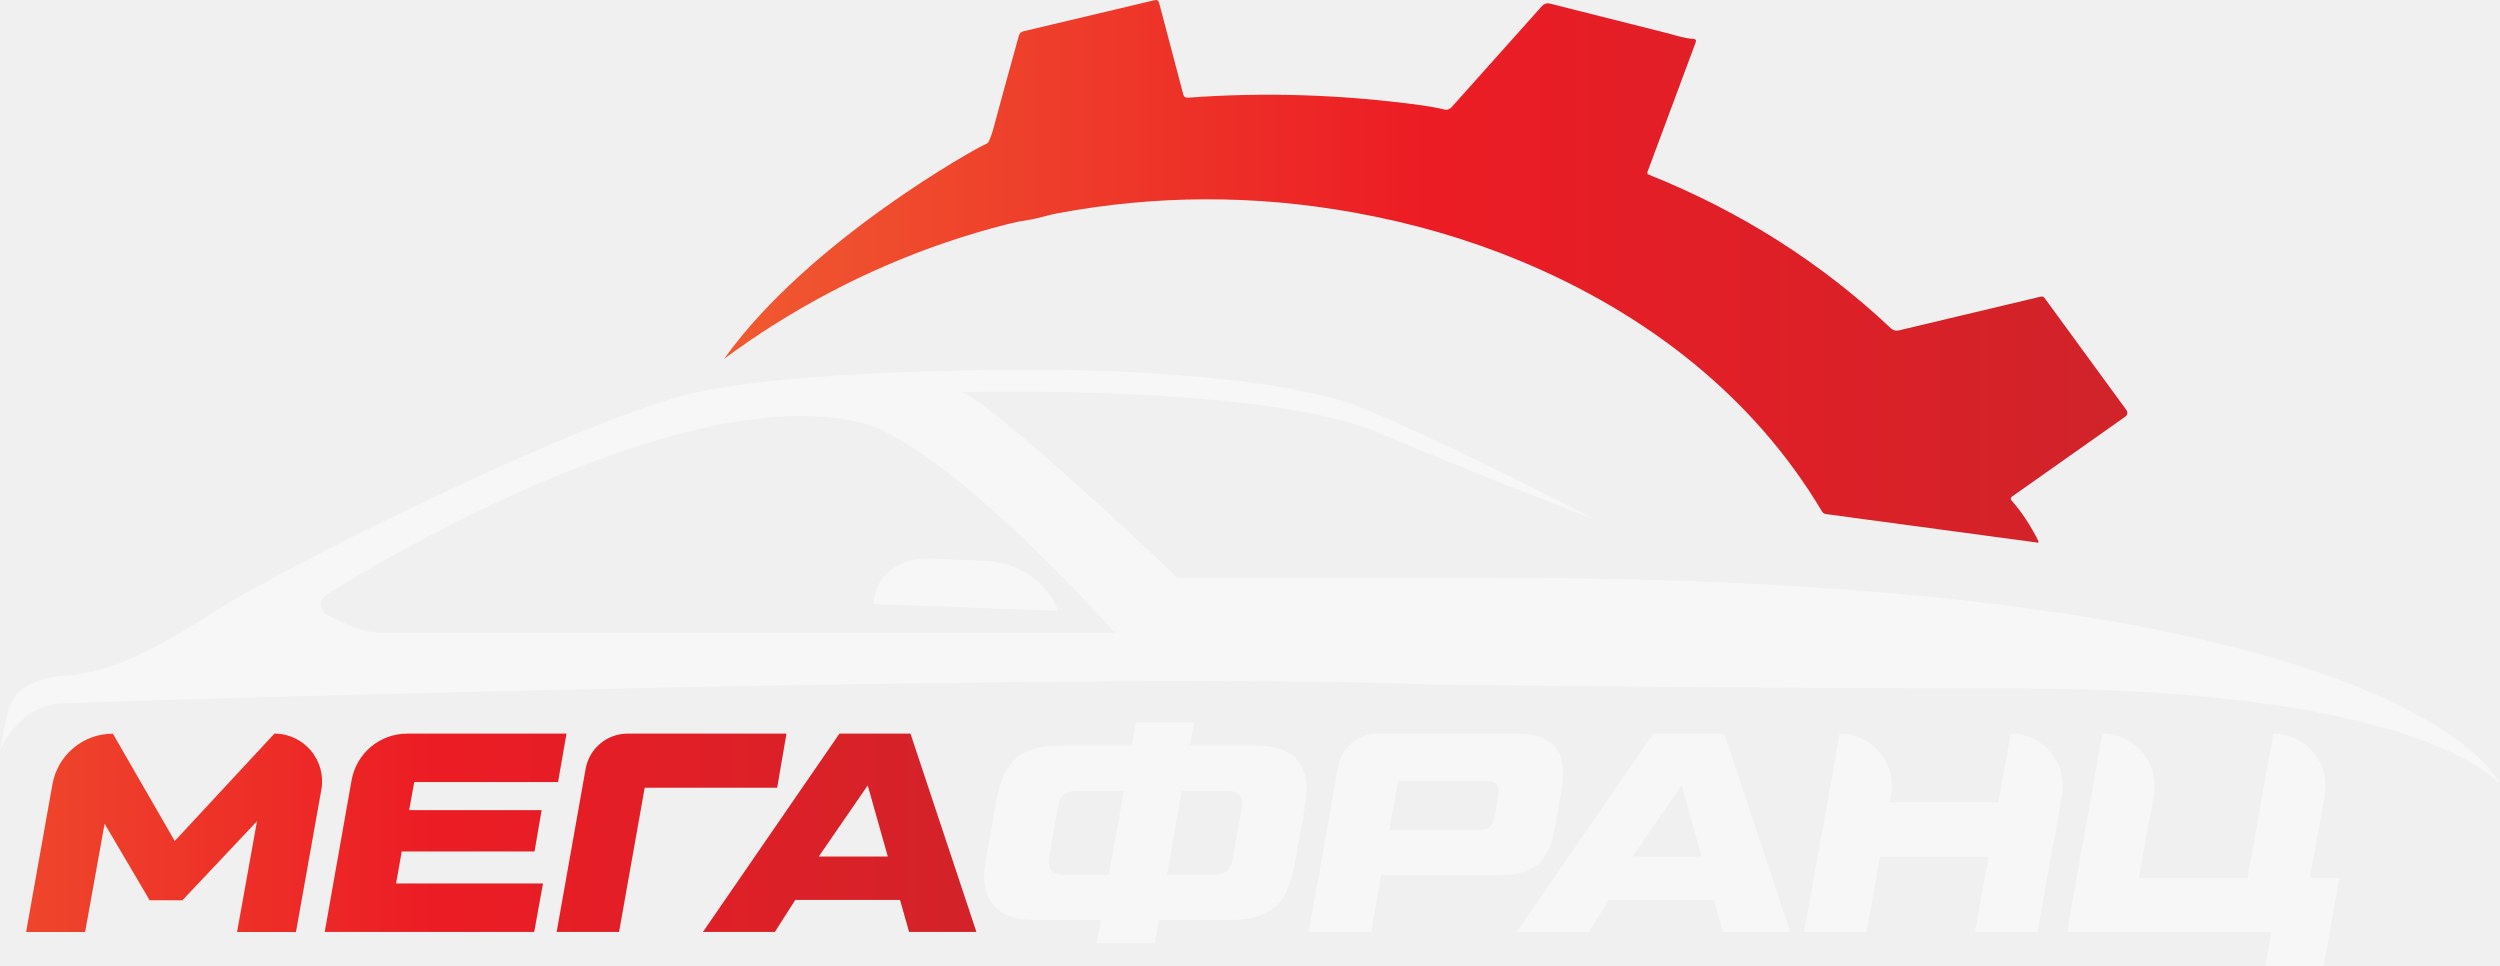
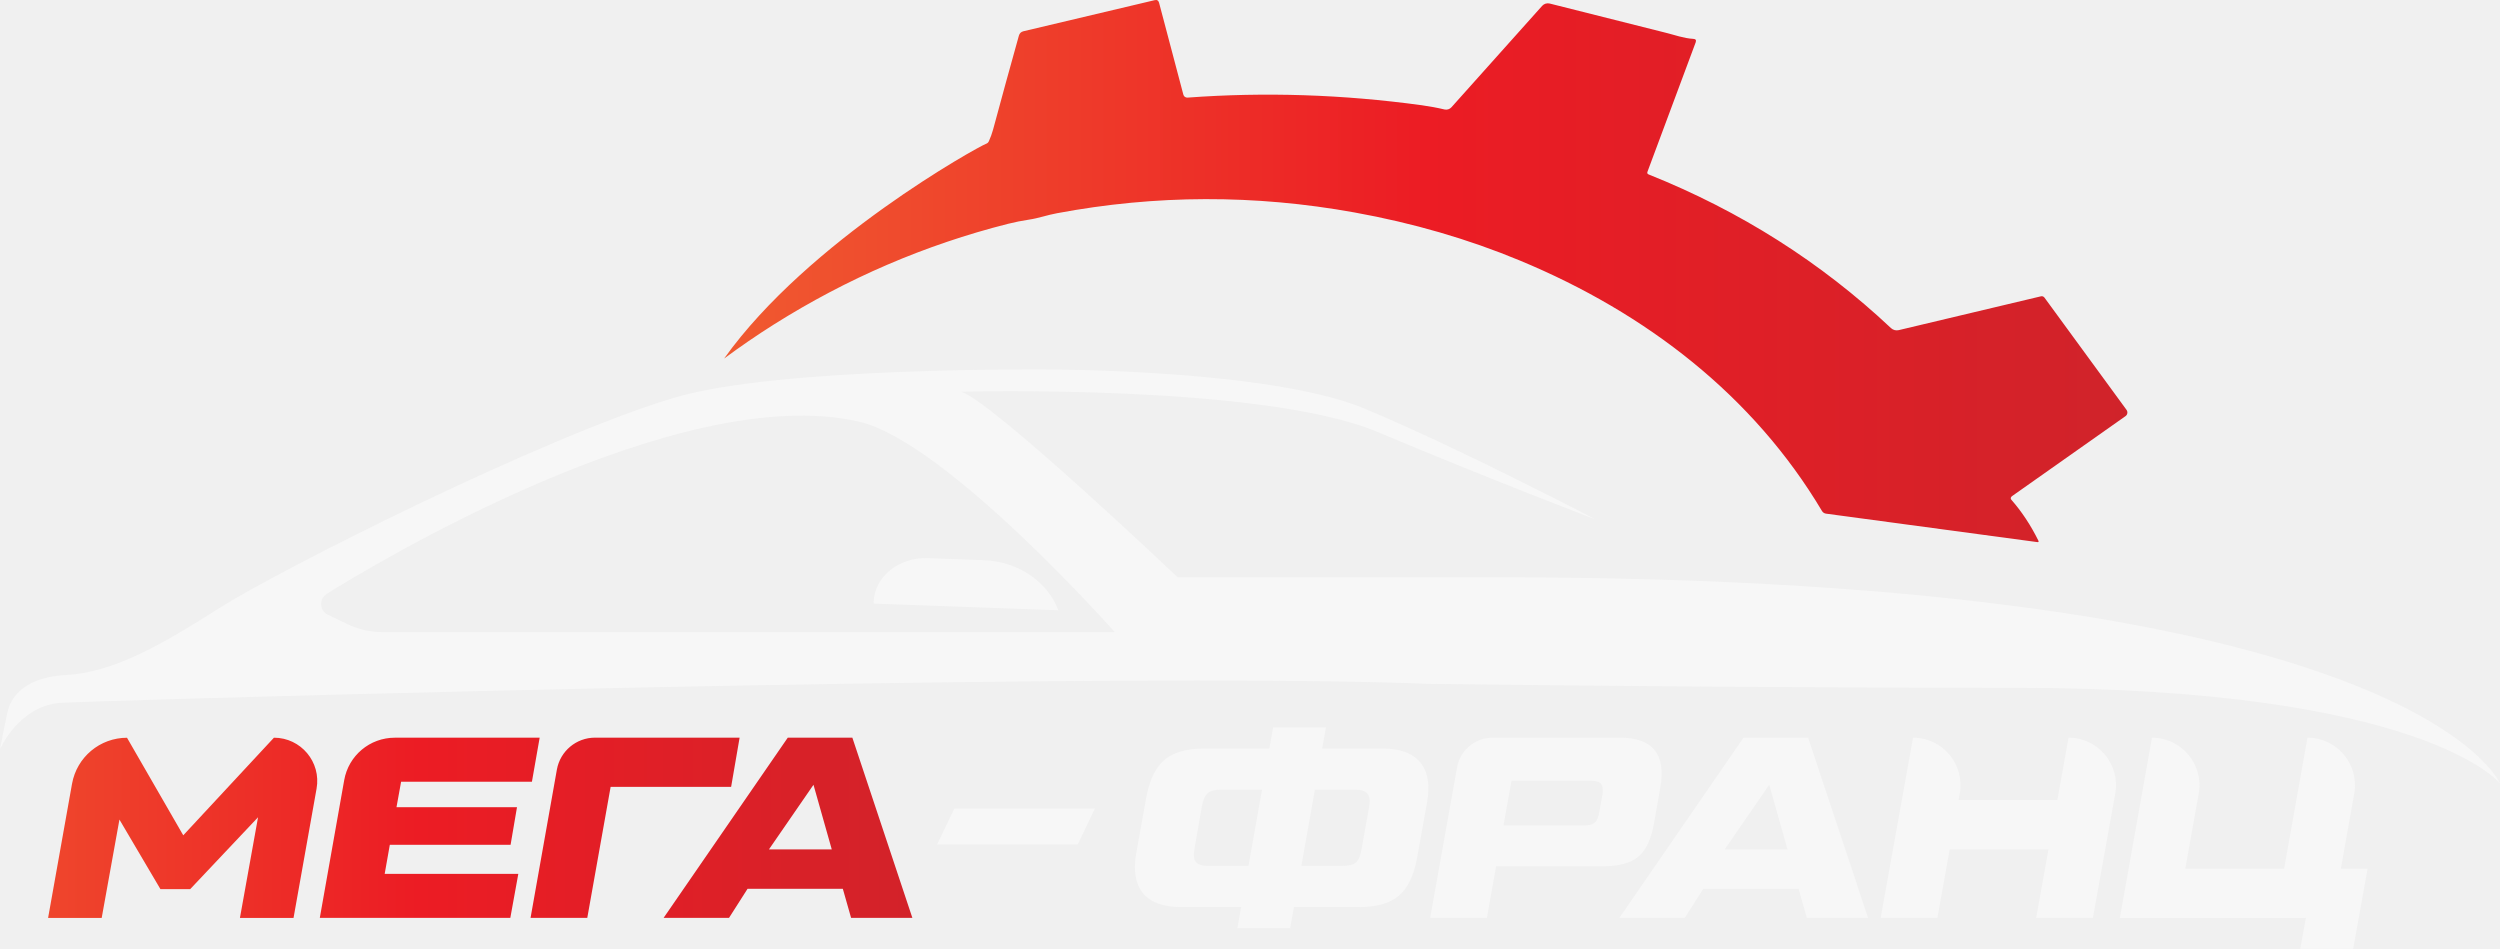
- <svg xmlns="http://www.w3.org/2000/svg" width="220" height="85" viewBox="0 0 220 85" fill="none">
-   <g id="logo_mega_france 2" clip-path="url(#clip0_21_45)">
-     <g id="Ð¡Ð»Ð¾Ð¹ 1">
-       <path id="Vector" d="M0 66.004C0 66.004 1.645 62.1 5.444 61.895C8.185 61.745 68.105 59.94 105.351 59.935H105.36C113.549 59.935 120.634 60.024 125.78 60.234C139.431 60.402 158.294 60.579 177.25 60.579C213.354 60.579 220 68.999 220 68.999C220 68.999 212.44 50.843 131.573 50.843H103.631C103.631 50.843 87.332 35.346 84.582 34.502C84.582 34.502 111.116 33.779 121.244 38.052C131.373 42.325 140.401 45.745 140.401 45.745C140.401 45.745 128.278 39.4 120.037 35.971C111.797 32.547 92.519 32.547 92.519 32.547C92.519 32.547 68.585 32.277 59.389 35.015C47.746 38.477 24.405 50.307 19.338 53.535C14.272 56.763 10.021 59.231 5.798 59.455C1.575 59.679 0.909 61.983 0.764 62.352C0.615 62.716 0 66.009 0 66.009L0 66.004ZM28.744 52.313C32.356 50.036 59.623 33.452 75.591 37.138C83.253 38.906 98.103 55.676 98.103 55.676H33.661C32.599 55.676 31.545 55.438 30.585 54.977L28.86 54.151C28.115 53.796 28.049 52.756 28.744 52.318V52.313Z" fill="#F7F7F7" />
-       <path id="Vector_2" d="M93.125 53.75C92.23 51.291 89.662 49.449 86.535 49.337L81.659 49.159C79.1 49.066 76.961 50.792 76.882 53.013V53.162L93.125 53.75Z" fill="#F7F7F7" />
-       <g id="Group">
-         <path id="Vector_3" d="M24.148 64.558C26.758 64.558 28.735 66.919 28.278 69.494L26.045 82.015H20.862L22.615 72.265L16.052 79.225H13.172L9.205 72.489L7.49 82.015H2.298L4.614 69.018C5.076 66.438 7.313 64.563 9.932 64.563L15.376 74.01L24.144 64.563L24.148 64.558ZM49.107 68.822H36.453L36.006 71.29H47.663L47.038 74.928H35.353L34.854 77.746H47.784L47.01 82.01H28.576L30.939 68.663C31.359 66.289 33.423 64.558 35.833 64.558H49.853L49.107 68.822ZM69.21 64.558L68.39 69.321H56.733L54.477 82.01H48.986L51.536 67.656C51.853 65.865 53.41 64.558 55.227 64.558H69.215H69.21ZM80 82.01L79.203 79.192H69.984L68.189 82.01H61.86L73.871 64.558H80.121L85.924 82.01H79.995H80ZM72.049 75.376H78.126L76.36 69.116L72.049 75.376Z" fill="url(#paint0_linear_21_45)" />
-         <path id="Vector_4" d="M110.52 65.603C112.23 65.603 113.461 66.051 114.206 66.951C114.952 67.847 115.171 69.163 114.854 70.889L113.908 76.174C113.591 77.905 113.004 79.132 112.142 79.864C111.279 80.596 109.988 80.96 108.282 80.96H101.99L101.627 83.004H96.518L96.882 80.96H91.079C89.368 80.96 88.138 80.513 87.392 79.612C86.646 78.712 86.427 77.401 86.744 75.675L87.691 70.389C88.007 68.659 88.595 67.432 89.457 66.7C90.319 65.967 91.606 65.603 93.316 65.603H99.609L99.972 63.56H105.08L104.717 65.603H110.52ZM93.722 76.972H97.581L98.895 69.592H94.892C94.309 69.592 93.889 69.704 93.633 69.928C93.377 70.152 93.19 70.562 93.074 71.164L92.351 75.325C92.235 75.922 92.286 76.347 92.501 76.599C92.715 76.846 93.125 76.972 93.722 76.972ZM109.261 71.239C109.359 70.641 109.303 70.217 109.089 69.965C108.874 69.713 108.474 69.592 107.891 69.592H104.004L102.689 76.972H106.693C107.29 76.972 107.718 76.86 107.975 76.636C108.231 76.412 108.413 76.001 108.511 75.4L109.257 71.239H109.261Z" fill="#F7F7F7" />
-         <path id="Vector_5" d="M115.167 82.01L117.767 67.437C118.066 65.771 119.515 64.554 121.207 64.554H133.507C136.681 64.554 137.991 66.149 137.441 69.34L136.845 72.731C136.579 74.327 136.071 75.442 135.325 76.072C134.579 76.701 133.405 77.018 131.811 77.018H121.547L120.653 82.005H115.162L115.167 82.01ZM122.261 73.058H130.04C130.538 73.058 130.893 72.965 131.098 72.783C131.307 72.601 131.452 72.251 131.536 71.733L131.834 70.086C131.918 69.573 131.871 69.214 131.699 69.013C131.526 68.813 131.182 68.715 130.664 68.715H123.044L122.265 73.053L122.261 73.058Z" fill="#F7F7F7" />
-         <path id="Vector_6" d="M151.615 82.01L150.818 79.192H141.599L139.804 82.01H133.475L145.486 64.558H151.741L157.544 82.01H151.615ZM143.664 75.376H149.741L147.975 69.116L143.664 75.376Z" fill="#F7F7F7" />
-         <path id="Vector_7" d="M176.938 64.558C179.8 64.558 181.962 67.147 181.459 69.965L179.296 82.01H173.806L174.994 75.376H165.439L164.251 82.01H158.76L161.892 64.558C164.754 64.558 166.917 67.147 166.413 69.965L166.302 70.59H175.856L176.938 64.558Z" fill="#F7F7F7" />
-         <path id="Vector_8" d="M181.902 82.01L185.006 64.558C187.868 64.558 190.03 67.147 189.527 69.965L188.226 77.247H197.791L200.047 64.558C202.908 64.558 205.076 67.147 204.572 69.965L203.277 77.247H205.868L204.474 85H199.352L199.897 82.01H181.897H181.902Z" fill="#F7F7F7" />
-       </g>
-       <path id="Vector_9" d="M177.026 43.72L187.043 36.653C187.22 36.531 187.262 36.289 187.141 36.111C187.141 36.111 187.141 36.107 187.136 36.102L179.916 26.217C179.832 26.11 179.725 26.068 179.595 26.101L167.089 29.077C166.847 29.137 166.586 29.067 166.404 28.895C160.242 23.096 153.139 18.59 145.085 15.367C144.969 15.32 144.931 15.241 144.978 15.124L149.219 3.732C149.289 3.536 149.219 3.434 149.014 3.424C148.138 3.373 147.388 3.079 146.544 2.874C143.076 2.001 139.688 1.148 136.378 0.313C136.136 0.252 135.88 0.327 135.712 0.513L127.728 9.447C127.574 9.619 127.341 9.694 127.117 9.643C126.479 9.489 125.812 9.367 125.118 9.269C118.164 8.318 111.289 8.094 104.498 8.598C104.33 8.607 104.176 8.5 104.134 8.332L102 0.247C101.944 0.042 101.813 -0.037 101.613 0.014L90.063 2.752C89.853 2.804 89.723 2.93 89.662 3.14C88.874 5.953 88.119 8.71 87.392 11.411C87.294 11.765 87.168 12.115 87.015 12.451C86.963 12.554 86.889 12.623 86.782 12.661C86.092 12.913 71.144 21.17 63.719 31.582C65.136 30.532 66.595 29.529 68.096 28.582C74.542 24.519 81.403 21.566 88.683 19.719C89.299 19.565 89.918 19.439 90.543 19.346C91.382 19.224 92.165 18.935 93.013 18.781C101.697 17.148 110.422 17.125 119.189 18.711C124.353 19.644 129.205 21.058 133.75 22.947C144.88 27.57 154.3 34.861 160.336 45.008C160.41 45.133 160.541 45.222 160.69 45.241L179.278 47.746C179.394 47.765 179.427 47.718 179.375 47.615C178.709 46.263 177.912 45.059 176.994 44.009C176.924 43.93 176.933 43.813 177.012 43.743C177.017 43.739 177.022 43.734 177.031 43.729L177.026 43.72Z" fill="url(#paint1_linear_21_45)" />
+ <svg xmlns="http://www.w3.org/2000/svg" xmlns:xlink="http://www.w3.org/1999/xlink" id="_Слой_2" data-name="Слой 2" viewBox="0 0 472.01 179.13">
+   <defs>
+     <style>
+       .cls-1 {
+         fill: #f7f7f7;
+       }
+ 
+       .cls-2 {
+         fill: url(#_Безымянный_градиент_7-2);
+       }
+ 
+       .cls-3 {
+         fill: url(#_Безымянный_градиент_7);
+       }
+     </style>
+     <linearGradient id="_Безымянный_градиент_7" data-name="Безымянный градиент 7" x1="-24.68" y1="156.29" x2="182.56" y2="156.29" gradientUnits="userSpaceOnUse">
+       <stop offset="0" stop-color="#f05a30" />
+       <stop offset=".5" stop-color="#ec1c24" />
+       <stop offset="1" stop-color="#d0232a" />
+     </linearGradient>
+     <linearGradient id="_Безымянный_градиент_7-2" data-name="Безымянный градиент 7" x1="136.71" y1="51.17" x2="401.66" y2="51.17" xlink:href="#_Безымянный_градиент_7" />
+   </defs>
+   <g id="_Слой_1-2" data-name="Слой 1">
+     <path class="cls-1" d="m0,141.49s3.53-8.37,11.68-8.81c5.88-.32,134.44-4.19,214.35-4.2h0s.02,0,.02,0c17.57,0,32.77.19,43.81.64,29.29.36,69.76.74,110.43.74,77.46,0,91.72,18.05,91.72,18.05,0,0-16.22-38.92-189.72-38.92h-59.95s-34.97-33.22-40.87-35.03c0,0,56.93-1.55,78.66,7.61,21.73,9.16,41.1,16.49,41.1,16.49,0,0-26.01-13.6-43.69-20.95-17.68-7.34-59.04-7.34-59.04-7.34,0,0-51.35-.58-71.08,5.29-24.98,7.42-75.06,32.78-85.93,39.7-10.87,6.92-19.99,12.21-29.05,12.69-9.06.48-10.49,5.42-10.8,6.21-.32.78-1.64,7.84-1.64,7.84Zm61.67-29.35c7.75-4.88,66.25-40.43,100.51-32.53,16.44,3.79,48.3,39.74,48.3,39.74H72.22c-2.28,0-4.54-.51-6.6-1.5l-3.7-1.77c-1.6-.76-1.74-2.99-.25-3.93Z" />
+     <path class="cls-1" d="m199.8,115.22c-1.92-5.27-7.43-9.22-14.14-9.46l-10.46-.38c-5.49-.2-10.08,3.5-10.25,8.26v.32s34.85,1.26,34.85,1.26Z" />
+     <path class="cls-3" d="m51.72,139.28h0c5.09,0,8.95,4.6,8.05,9.62l-4.35,24.41h-10.12l3.42-19.01-12.81,13.57h-5.62l-7.74-13.13-3.35,18.57h-10.12l4.52-25.33c.9-5.03,5.27-8.69,10.38-8.69h0l10.62,18.42,17.11-18.42Zm48.7,8.31h-24.69l-.87,4.81h22.75l-1.21,7.1h-22.8l-.97,5.49h25.23l-1.51,8.31h-35.97l4.61-26.02c.82-4.63,4.84-8,9.55-8h27.35l-1.46,8.31Zm39.22-8.31l-1.6,9.28h-22.75l-4.41,24.74h-10.71l4.97-27.99c.62-3.49,3.66-6.04,7.2-6.04h27.29Zm21.05,34.02l-1.56-5.49h-17.99l-3.5,5.49h-12.35l23.44-34.02h12.2l11.33,34.02h-11.57Zm-15.51-12.93h11.86l-3.45-12.2-8.41,12.2Z" />
+     <g>
+       <path class="cls-1" d="m260.96,141.32c3.34,0,5.74.87,7.19,2.63,1.46,1.75,1.88,4.31,1.26,7.68l-1.85,10.3c-.62,3.37-1.77,5.77-3.45,7.19-1.69,1.43-4.2,2.14-7.53,2.14h-12.28l-.71,3.99h-9.97l.71-3.99h-11.33c-3.34,0-5.74-.87-7.19-2.62s-1.88-4.31-1.26-7.68l1.85-10.3c.62-3.37,1.77-5.77,3.45-7.19,1.68-1.43,4.2-2.14,7.53-2.14h12.28l.71-3.99h9.97l-.71,3.99h11.32Zm-32.77,22.16h7.53l2.56-14.39h-7.81c-1.13,0-1.95.22-2.45.66-.5.44-.87,1.24-1.09,2.41l-1.41,8.12c-.23,1.17-.13,1.99.29,2.48.42.49,1.22.73,2.38.73Zm30.32-11.18c.19-1.17.08-1.99-.34-2.48-.42-.49-1.2-.73-2.33-.73h-7.58l-2.56,14.39h7.81c1.17,0,2-.22,2.5-.66.5-.44.85-1.24,1.04-2.41l1.46-8.12Z" />
+       <path class="cls-1" d="m270.02,173.3l5.08-28.41c.58-3.25,3.41-5.62,6.71-5.62h24c6.19,0,8.75,3.11,7.68,9.33l-1.17,6.61c-.52,3.11-1.51,5.28-2.97,6.51-1.46,1.23-3.74,1.85-6.85,1.85h-20.03l-1.74,9.72h-10.71Zm13.84-17.45h15.18c.97,0,1.66-.18,2.07-.53.4-.36.69-1.04.85-2.04l.58-3.21c.16-1,.07-1.7-.27-2.09s-1.01-.58-2.02-.58h-14.87l-1.52,8.46Z" />
+       <path class="cls-1" d="m341.14,173.3l-1.56-5.49h-17.99l-3.5,5.49h-12.35l23.44-34.02h12.2l11.32,34.02h-11.57Zm-15.51-12.93h11.86l-3.45-12.2-8.41,12.2Z" />
+       <path class="cls-1" d="m390.55,139.28h0c5.58,0,9.8,5.05,8.82,10.54l-4.22,23.48h-10.71l2.32-12.93h-18.65l-2.32,12.93h-10.71l6.11-34.02h0c5.58,0,9.8,5.05,8.82,10.54l-.22,1.22h18.65l2.11-11.76Z" />
+       <path class="cls-1" d="m400.24,173.3l6.06-34.02h0c5.58,0,9.81,5.05,8.83,10.54l-2.54,14.2h18.66l4.41-24.74h0c5.58,0,9.81,5.05,8.83,10.54l-2.53,14.2h5.05l-2.72,15.12h-10l1.07-5.83h-35.12Z" />
    </g>
+     <path class="cls-2" d="m379.81,93.72l21.49-15.15c.38-.26.47-.78.21-1.16,0,0,0-.01-.01-.02l-15.49-21.19c-.18-.23-.41-.32-.69-.25l-26.83,6.38c-.52.13-1.08-.02-1.47-.39-13.22-12.43-28.46-22.09-45.74-29-.25-.1-.33-.27-.23-.52l9.1-24.42c.15-.42,0-.64-.44-.66-1.88-.11-3.49-.74-5.3-1.18-7.44-1.87-14.71-3.7-21.81-5.49-.52-.13-1.07.03-1.43.43l-17.13,19.15c-.33.37-.83.53-1.31.42-1.37-.33-2.8-.59-4.29-.8-14.92-2.04-29.67-2.52-44.24-1.44-.36.02-.69-.21-.78-.57l-4.58-17.33c-.12-.44-.4-.61-.83-.5l-24.78,5.87c-.45.11-.73.38-.86.83-1.69,6.03-3.31,11.94-4.87,17.73-.21.76-.48,1.51-.81,2.23-.11.22-.27.37-.5.45-1.48.54-33.55,18.24-49.48,40.56,3.04-2.25,6.17-4.4,9.39-6.43,13.83-8.71,28.55-15.04,44.17-19,1.32-.33,2.65-.6,3.99-.8,1.8-.26,3.48-.88,5.3-1.21,18.63-3.5,37.35-3.55,56.16-.15,11.08,2,21.49,5.03,31.24,9.08,23.88,9.91,44.09,25.54,57.04,47.29.16.27.44.46.76.5l39.88,5.37c.25.04.32-.06.21-.28-1.43-2.9-3.14-5.48-5.11-7.73-.15-.17-.13-.42.04-.57.01-.01.02-.02.04-.03Z" />
+     <polygon class="cls-1" points="203.49 159.42 176.94 159.42 180.18 152.66 206.72 152.66 203.49 159.42" />
  </g>
-   <defs>
-     <linearGradient id="paint0_linear_21_45" x1="-15.004" y1="73.287" x2="91.2" y2="73.287" gradientUnits="userSpaceOnUse">
-       <stop stop-color="#F05A30" />
-       <stop offset="0.5" stop-color="#EC1C24" />
-       <stop offset="1" stop-color="#D0232A" />
-     </linearGradient>
-     <linearGradient id="paint1_linear_21_45" x1="63.719" y1="23.871" x2="187.21" y2="23.871" gradientUnits="userSpaceOnUse">
-       <stop stop-color="#F05A30" />
-       <stop offset="0.5" stop-color="#EC1C24" />
-       <stop offset="1" stop-color="#D0232A" />
-     </linearGradient>
-     <clipPath id="clip0_21_45">
-       <rect width="220" height="85" fill="white" />
-     </clipPath>
-   </defs>
</svg>
